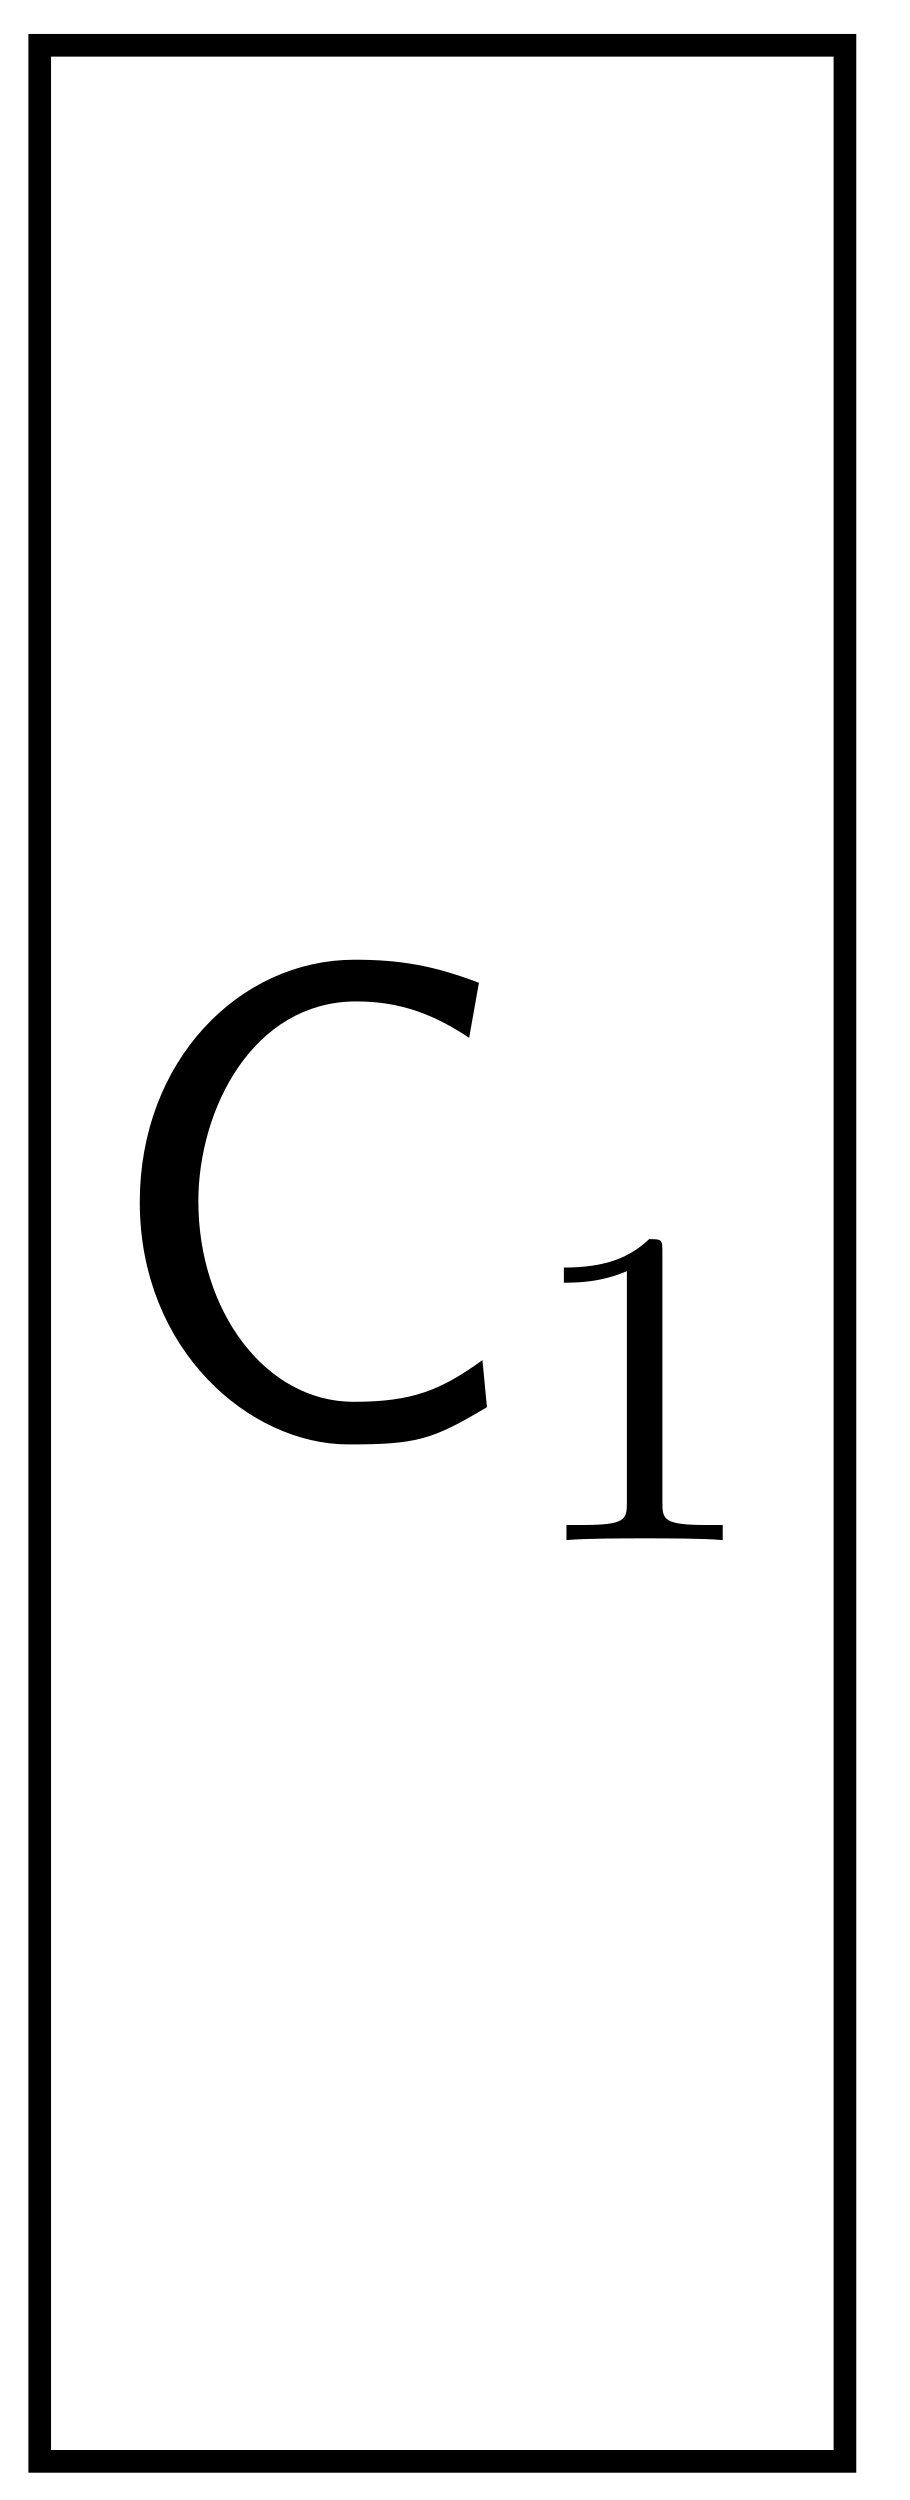
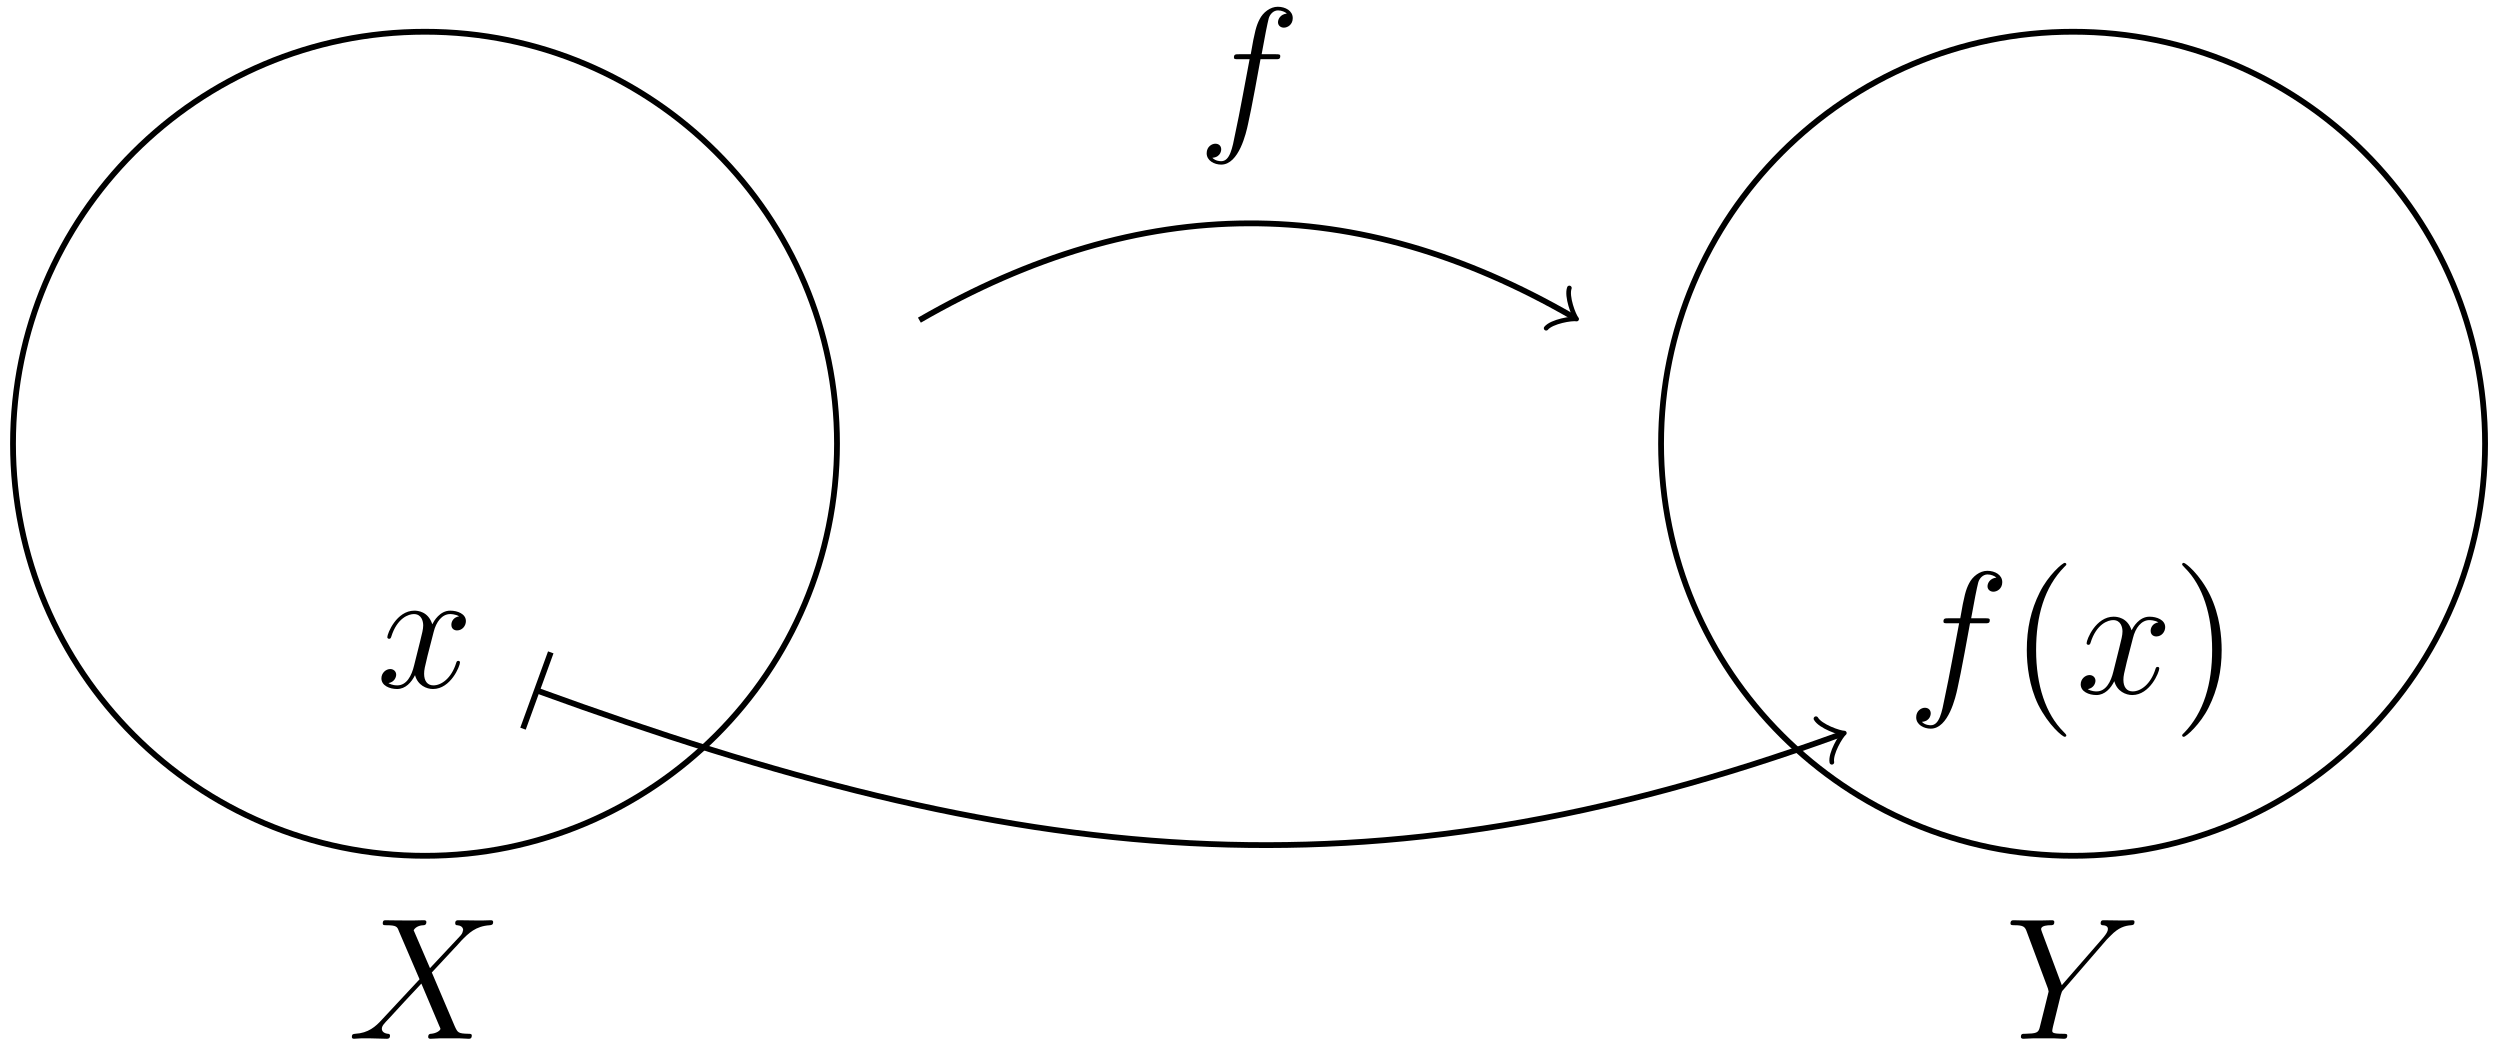
- <svg xmlns="http://www.w3.org/2000/svg" xmlns:xlink="http://www.w3.org/1999/xlink" width="16pt" height="44pt" viewBox="0 0 16 44" version="1.1">
+ <svg xmlns="http://www.w3.org/2000/svg" xmlns:xlink="http://www.w3.org/1999/xlink" width="172pt" height="72pt" viewBox="0 0 172 72" version="1.1">
  <defs>
    <g>
      <symbol overflow="visible" id="glyph0-0">
        <path style="stroke:none;" d="" />
      </symbol>
      <symbol overflow="visible" id="glyph0-1">
-         <path style="stroke:none;" d="M 6.812 -1.375 C 6.078 -0.844 5.578 -0.641 4.547 -0.641 C 2.984 -0.641 1.812 -2.25 1.812 -4.172 C 1.812 -5.781 2.766 -7.688 4.594 -7.688 C 5.375 -7.688 5.969 -7.453 6.578 -7.047 L 6.75 -8.016 C 5.969 -8.312 5.391 -8.422 4.562 -8.422 C 2.531 -8.422 0.781 -6.641 0.781 -4.156 C 0.781 -1.547 2.719 0.109 4.453 0.109 C 5.656 0.109 5.922 0.031 6.891 -0.547 Z M 6.812 -1.375 " />
+         <path style="stroke:none;" d="M 5.672 -4.859 L 4.547 -7.469 C 4.703 -7.75 5.062 -7.812 5.219 -7.812 C 5.281 -7.812 5.422 -7.828 5.422 -8.031 C 5.422 -8.156 5.312 -8.156 5.234 -8.156 C 5.031 -8.156 4.797 -8.141 4.594 -8.141 L 3.891 -8.141 C 3.172 -8.141 2.641 -8.156 2.625 -8.156 C 2.531 -8.156 2.422 -8.156 2.422 -7.938 C 2.422 -7.812 2.516 -7.812 2.672 -7.812 C 3.375 -7.812 3.422 -7.703 3.531 -7.406 L 4.953 -4.094 L 2.359 -1.312 C 1.938 -0.844 1.422 -0.391 0.531 -0.344 C 0.391 -0.328 0.297 -0.328 0.297 -0.125 C 0.297 -0.078 0.312 0 0.438 0 C 0.609 0 0.781 -0.031 0.953 -0.031 L 1.516 -0.031 C 1.906 -0.031 2.312 0 2.688 0 C 2.766 0 2.922 0 2.922 -0.219 C 2.922 -0.328 2.828 -0.344 2.766 -0.344 C 2.516 -0.375 2.359 -0.5 2.359 -0.688 C 2.359 -0.891 2.516 -1.047 2.859 -1.406 L 3.922 -2.562 C 4.188 -2.828 4.812 -3.531 5.078 -3.797 L 6.328 -0.844 C 6.344 -0.828 6.391 -0.703 6.391 -0.688 C 6.391 -0.578 6.125 -0.375 5.75 -0.344 C 5.672 -0.344 5.547 -0.328 5.547 -0.125 C 5.547 0 5.672 0 5.719 0 C 5.922 0 6.172 -0.031 6.375 -0.031 L 7.688 -0.031 C 7.906 -0.031 8.125 0 8.328 0 C 8.422 0 8.547 0 8.547 -0.234 C 8.547 -0.344 8.422 -0.344 8.312 -0.344 C 7.609 -0.359 7.578 -0.422 7.375 -0.859 L 5.797 -4.562 L 7.312 -6.188 C 7.438 -6.312 7.703 -6.609 7.812 -6.734 C 8.328 -7.266 8.812 -7.75 9.781 -7.812 C 9.891 -7.828 10.016 -7.828 10.016 -8.031 C 10.016 -8.156 9.906 -8.156 9.859 -8.156 C 9.688 -8.156 9.516 -8.141 9.344 -8.141 L 8.797 -8.141 C 8.422 -8.141 8 -8.156 7.625 -8.156 C 7.547 -8.156 7.406 -8.156 7.406 -7.953 C 7.406 -7.828 7.484 -7.812 7.547 -7.812 C 7.75 -7.797 7.953 -7.703 7.953 -7.469 L 7.938 -7.453 C 7.922 -7.359 7.906 -7.25 7.766 -7.094 Z M 5.672 -4.859 " />
+       </symbol>
+       <symbol overflow="visible" id="glyph0-2">
+         <path style="stroke:none;" d="M 7.031 -6.844 L 7.297 -7.109 C 7.828 -7.656 8.266 -7.781 8.688 -7.812 C 8.828 -7.828 8.922 -7.844 8.922 -8.047 C 8.922 -8.156 8.812 -8.156 8.781 -8.156 C 8.641 -8.156 8.484 -8.141 8.344 -8.141 L 7.859 -8.141 C 7.5 -8.141 7.141 -8.156 6.797 -8.156 C 6.719 -8.156 6.594 -8.156 6.594 -7.938 C 6.594 -7.828 6.703 -7.812 6.734 -7.812 C 7.094 -7.797 7.094 -7.609 7.094 -7.547 C 7.094 -7.406 7 -7.234 6.766 -6.953 L 3.922 -3.688 L 2.562 -7.328 C 2.5 -7.5 2.5 -7.516 2.5 -7.547 C 2.5 -7.797 2.984 -7.812 3.125 -7.812 C 3.281 -7.812 3.406 -7.812 3.406 -8.031 C 3.406 -8.156 3.297 -8.156 3.234 -8.156 C 3.031 -8.156 2.781 -8.141 2.578 -8.141 L 1.25 -8.141 C 1.047 -8.141 0.812 -8.156 0.609 -8.156 C 0.531 -8.156 0.391 -8.156 0.391 -7.938 C 0.391 -7.812 0.5 -7.812 0.688 -7.812 C 1.266 -7.812 1.375 -7.703 1.484 -7.438 L 2.969 -3.453 C 2.969 -3.422 3.016 -3.281 3.016 -3.25 C 3.016 -3.219 2.422 -0.859 2.391 -0.734 C 2.297 -0.422 2.172 -0.359 1.406 -0.344 C 1.203 -0.344 1.109 -0.344 1.109 -0.125 C 1.109 0 1.25 0 1.281 0 C 1.5 0 1.75 -0.031 1.969 -0.031 L 3.375 -0.031 C 3.594 -0.031 3.844 0 4.062 0 C 4.141 0 4.297 0 4.297 -0.219 C 4.297 -0.344 4.203 -0.344 4 -0.344 C 3.266 -0.344 3.266 -0.438 3.266 -0.562 C 3.266 -0.641 3.359 -1.031 3.422 -1.266 L 3.844 -2.984 C 3.922 -3.234 3.922 -3.266 4.031 -3.375 Z M 7.031 -6.844 " />
+       </symbol>
+       <symbol overflow="visible" id="glyph0-3">
+         <path style="stroke:none;" d="M 5.328 -4.812 C 5.562 -4.812 5.672 -4.812 5.672 -5.031 C 5.672 -5.156 5.562 -5.156 5.359 -5.156 L 4.391 -5.156 C 4.609 -6.391 4.781 -7.234 4.875 -7.609 C 4.953 -7.906 5.203 -8.172 5.516 -8.172 C 5.766 -8.172 6.016 -8.062 6.125 -7.953 C 5.672 -7.906 5.516 -7.562 5.516 -7.359 C 5.516 -7.125 5.703 -6.984 5.922 -6.984 C 6.172 -6.984 6.531 -7.188 6.531 -7.641 C 6.531 -8.141 6.031 -8.422 5.5 -8.422 C 4.984 -8.422 4.484 -8.031 4.25 -7.562 C 4.031 -7.141 3.906 -6.719 3.641 -5.156 L 2.828 -5.156 C 2.609 -5.156 2.484 -5.156 2.484 -4.938 C 2.484 -4.812 2.562 -4.812 2.797 -4.812 L 3.562 -4.812 C 3.344 -3.688 2.859 -0.984 2.578 0.281 C 2.375 1.328 2.203 2.203 1.609 2.203 C 1.562 2.203 1.219 2.203 1 1.969 C 1.609 1.922 1.609 1.406 1.609 1.391 C 1.609 1.141 1.438 1 1.203 1 C 0.969 1 0.609 1.203 0.609 1.656 C 0.609 2.172 1.141 2.438 1.609 2.438 C 2.828 2.438 3.328 0.25 3.453 -0.344 C 3.672 -1.266 4.25 -4.453 4.312 -4.812 Z M 5.328 -4.812 " />
+       </symbol>
+       <symbol overflow="visible" id="glyph0-4">
+         <path style="stroke:none;" d="M 5.672 -4.875 C 5.281 -4.812 5.141 -4.516 5.141 -4.297 C 5.141 -4 5.359 -3.906 5.531 -3.906 C 5.891 -3.906 6.141 -4.219 6.141 -4.547 C 6.141 -5.047 5.562 -5.266 5.062 -5.266 C 4.344 -5.266 3.938 -4.547 3.828 -4.328 C 3.547 -5.219 2.812 -5.266 2.594 -5.266 C 1.375 -5.266 0.734 -3.703 0.734 -3.438 C 0.734 -3.391 0.781 -3.328 0.859 -3.328 C 0.953 -3.328 0.984 -3.406 1 -3.453 C 1.406 -4.781 2.219 -5.031 2.562 -5.031 C 3.094 -5.031 3.203 -4.531 3.203 -4.25 C 3.203 -3.984 3.125 -3.703 2.984 -3.125 L 2.578 -1.5 C 2.406 -0.781 2.062 -0.125 1.422 -0.125 C 1.359 -0.125 1.062 -0.125 0.812 -0.281 C 1.25 -0.359 1.344 -0.719 1.344 -0.859 C 1.344 -1.094 1.156 -1.25 0.938 -1.25 C 0.641 -1.25 0.328 -0.984 0.328 -0.609 C 0.328 -0.109 0.891 0.125 1.406 0.125 C 1.984 0.125 2.391 -0.328 2.641 -0.828 C 2.828 -0.125 3.438 0.125 3.875 0.125 C 5.094 0.125 5.734 -1.453 5.734 -1.703 C 5.734 -1.766 5.688 -1.812 5.625 -1.812 C 5.516 -1.812 5.5 -1.75 5.469 -1.656 C 5.141 -0.609 4.453 -0.125 3.906 -0.125 C 3.484 -0.125 3.266 -0.438 3.266 -0.922 C 3.266 -1.188 3.312 -1.375 3.5 -2.156 L 3.922 -3.797 C 4.094 -4.5 4.5 -5.031 5.062 -5.031 C 5.078 -5.031 5.422 -5.031 5.672 -4.875 Z M 5.672 -4.875 " />
      </symbol>
      <symbol overflow="visible" id="glyph1-0">
        <path style="stroke:none;" d="" />
      </symbol>
      <symbol overflow="visible" id="glyph1-1">
-         <path style="stroke:none;" d="M 2.5 -5.078 C 2.5 -5.297 2.484 -5.297 2.266 -5.297 C 1.938 -4.984 1.516 -4.797 0.766 -4.797 L 0.766 -4.531 C 0.984 -4.531 1.406 -4.531 1.875 -4.734 L 1.875 -0.656 C 1.875 -0.359 1.844 -0.266 1.094 -0.266 L 0.812 -0.266 L 0.812 0 C 1.141 -0.031 1.828 -0.031 2.188 -0.031 C 2.547 -0.031 3.234 -0.031 3.562 0 L 3.562 -0.266 L 3.281 -0.266 C 2.531 -0.266 2.5 -0.359 2.5 -0.656 Z M 2.5 -5.078 " />
+         <path style="stroke:none;" d="M 3.891 2.906 C 3.891 2.875 3.891 2.844 3.688 2.641 C 2.484 1.438 1.812 -0.531 1.812 -2.969 C 1.812 -5.297 2.375 -7.297 3.766 -8.703 C 3.891 -8.812 3.891 -8.828 3.891 -8.875 C 3.891 -8.938 3.828 -8.969 3.781 -8.969 C 3.625 -8.969 2.641 -8.109 2.062 -6.938 C 1.453 -5.719 1.172 -4.453 1.172 -2.969 C 1.172 -1.906 1.344 -0.484 1.953 0.781 C 2.672 2.219 3.641 3 3.781 3 C 3.828 3 3.891 2.969 3.891 2.906 Z M 3.891 2.906 " />
+       </symbol>
+       <symbol overflow="visible" id="glyph1-2">
+         <path style="stroke:none;" d="M 3.375 -2.969 C 3.375 -3.891 3.25 -5.359 2.578 -6.75 C 1.875 -8.188 0.891 -8.969 0.766 -8.969 C 0.719 -8.969 0.656 -8.938 0.656 -8.875 C 0.656 -8.828 0.656 -8.812 0.859 -8.609 C 2.062 -7.406 2.719 -5.422 2.719 -2.984 C 2.719 -0.672 2.156 1.328 0.781 2.734 C 0.656 2.844 0.656 2.875 0.656 2.906 C 0.656 2.969 0.719 3 0.766 3 C 0.922 3 1.906 2.141 2.484 0.969 C 3.094 -0.25 3.375 -1.547 3.375 -2.969 Z M 3.375 -2.969 " />
      </symbol>
    </g>
  </defs>
  <g id="surface1">
-     <path style="fill:none;stroke-width:0.399;stroke-linecap:butt;stroke-linejoin:miter;stroke:rgb(0%,0%,0%);stroke-opacity:1;stroke-miterlimit:10;" d="M 0.001 -0.001 L 0.001 42.522 L 14.173 42.522 L 14.173 -0.001 Z M 0.001 -0.001 " transform="matrix(1,0,0,-1,0.698,43.319)" />
+     <path style="fill:none;stroke-width:0.399;stroke-linecap:butt;stroke-linejoin:miter;stroke:rgb(0%,0%,0%);stroke-opacity:1;stroke-miterlimit:10;" d="M -28.347 0.001 C -28.347 15.657 -41.038 28.348 -56.695 28.348 C -72.351 28.348 -85.038 15.657 -85.038 0.001 C -85.038 -15.655 -72.351 -28.347 -56.695 -28.347 C -41.038 -28.347 -28.347 -15.655 -28.347 0.001 Z M -28.347 0.001 " transform="matrix(1,0,0,-1,85.933,30.532)" />
+     <path style="fill:none;stroke-width:0.399;stroke-linecap:butt;stroke-linejoin:miter;stroke:rgb(0%,0%,0%);stroke-opacity:1;stroke-miterlimit:10;" d="M 85.04 0.001 C 85.04 15.657 72.348 28.348 56.692 28.348 C 41.04 28.348 28.348 15.657 28.348 0.001 C 28.348 -15.655 41.04 -28.347 56.692 -28.347 C 72.348 -28.347 85.04 -15.655 85.04 0.001 Z M 85.04 0.001 " transform="matrix(1,0,0,-1,85.933,30.532)" />
    <g style="fill:rgb(0%,0%,0%);fill-opacity:1;">
-       <use xlink:href="#glyph0-1" x="1.679" y="25.313" />
+       <use xlink:href="#glyph0-1" x="23.912" y="71.468" />
    </g>
    <g style="fill:rgb(0%,0%,0%);fill-opacity:1;">
-       <use xlink:href="#glyph1-1" x="9.158" y="27.106" />
+       <use xlink:href="#glyph0-2" x="137.93" y="71.468" />
    </g>
+     <path style="fill:none;stroke-width:0.399;stroke-linecap:butt;stroke-linejoin:miter;stroke:rgb(0%,0%,0%);stroke-opacity:1;stroke-miterlimit:10;" d="M -22.679 8.505 C -7.359 17.348 7.36 17.348 22.278 8.735 " transform="matrix(1,0,0,-1,85.933,30.532)" />
+     <path style="fill:none;stroke-width:0.319;stroke-linecap:round;stroke-linejoin:round;stroke:rgb(0%,0%,0%);stroke-opacity:1;stroke-miterlimit:10;" d="M -1.197 1.595 C -1.094 0.997 -0.001 0.1 0.3 -0.001 C 0.001 -0.097 -1.095 -0.995 -1.195 -1.593 " transform="matrix(0.86877,0.5016,0.5016,-0.86877,108.2124,21.798)" />
+     <g style="fill:rgb(0%,0%,0%);fill-opacity:1;">
+       <use xlink:href="#glyph0-3" x="82.41" y="8.887" />
+     </g>
+     <g style="fill:rgb(0%,0%,0%);fill-opacity:1;">
+       <use xlink:href="#glyph0-4" x="25.913" y="47.279" />
+     </g>
+     <g style="fill:rgb(0%,0%,0%);fill-opacity:1;">
+       <use xlink:href="#glyph0-3" x="131.225" y="47.694" />
+     </g>
+     <g style="fill:rgb(0%,0%,0%);fill-opacity:1;">
+       <use xlink:href="#glyph1-1" x="138.272" y="47.694" />
+     </g>
+     <g style="fill:rgb(0%,0%,0%);fill-opacity:1;">
+       <use xlink:href="#glyph0-4" x="142.824" y="47.694" />
+     </g>
+     <g style="fill:rgb(0%,0%,0%);fill-opacity:1;">
+       <use xlink:href="#glyph1-2" x="149.476" y="47.694" />
+     </g>
+     <path style="fill:none;stroke-width:0.399;stroke-linecap:butt;stroke-linejoin:miter;stroke:rgb(0%,0%,0%);stroke-opacity:1;stroke-miterlimit:10;" d="M -48.902 -17.007 C -15.968 -28.995 7.891 -31.937 40.676 -20.003 " transform="matrix(1,0,0,-1,85.933,30.532)" />
+     <path style="fill:none;stroke-width:0.399;stroke-linecap:square;stroke-linejoin:miter;stroke:rgb(0%,0%,0%);stroke-opacity:1;stroke-miterlimit:10;" d="M 0.099 -2.59 L 0.098 2.591 " transform="matrix(-0.94089,-0.34247,-0.34247,0.94089,37.03061,47.5408)" />
+     <path style="fill:none;stroke-width:0.319;stroke-linecap:round;stroke-linejoin:round;stroke:rgb(0%,0%,0%);stroke-opacity:1;stroke-miterlimit:10;" d="M -1.197 1.594 C -1.095 0.996 -0.001 0.1 0.298 -0.001 C 0.001 -0.1 -1.098 -0.996 -1.195 -1.595 " transform="matrix(0.94089,-0.34247,-0.34247,-0.94089,126.6098,50.53502)" />
  </g>
</svg>
